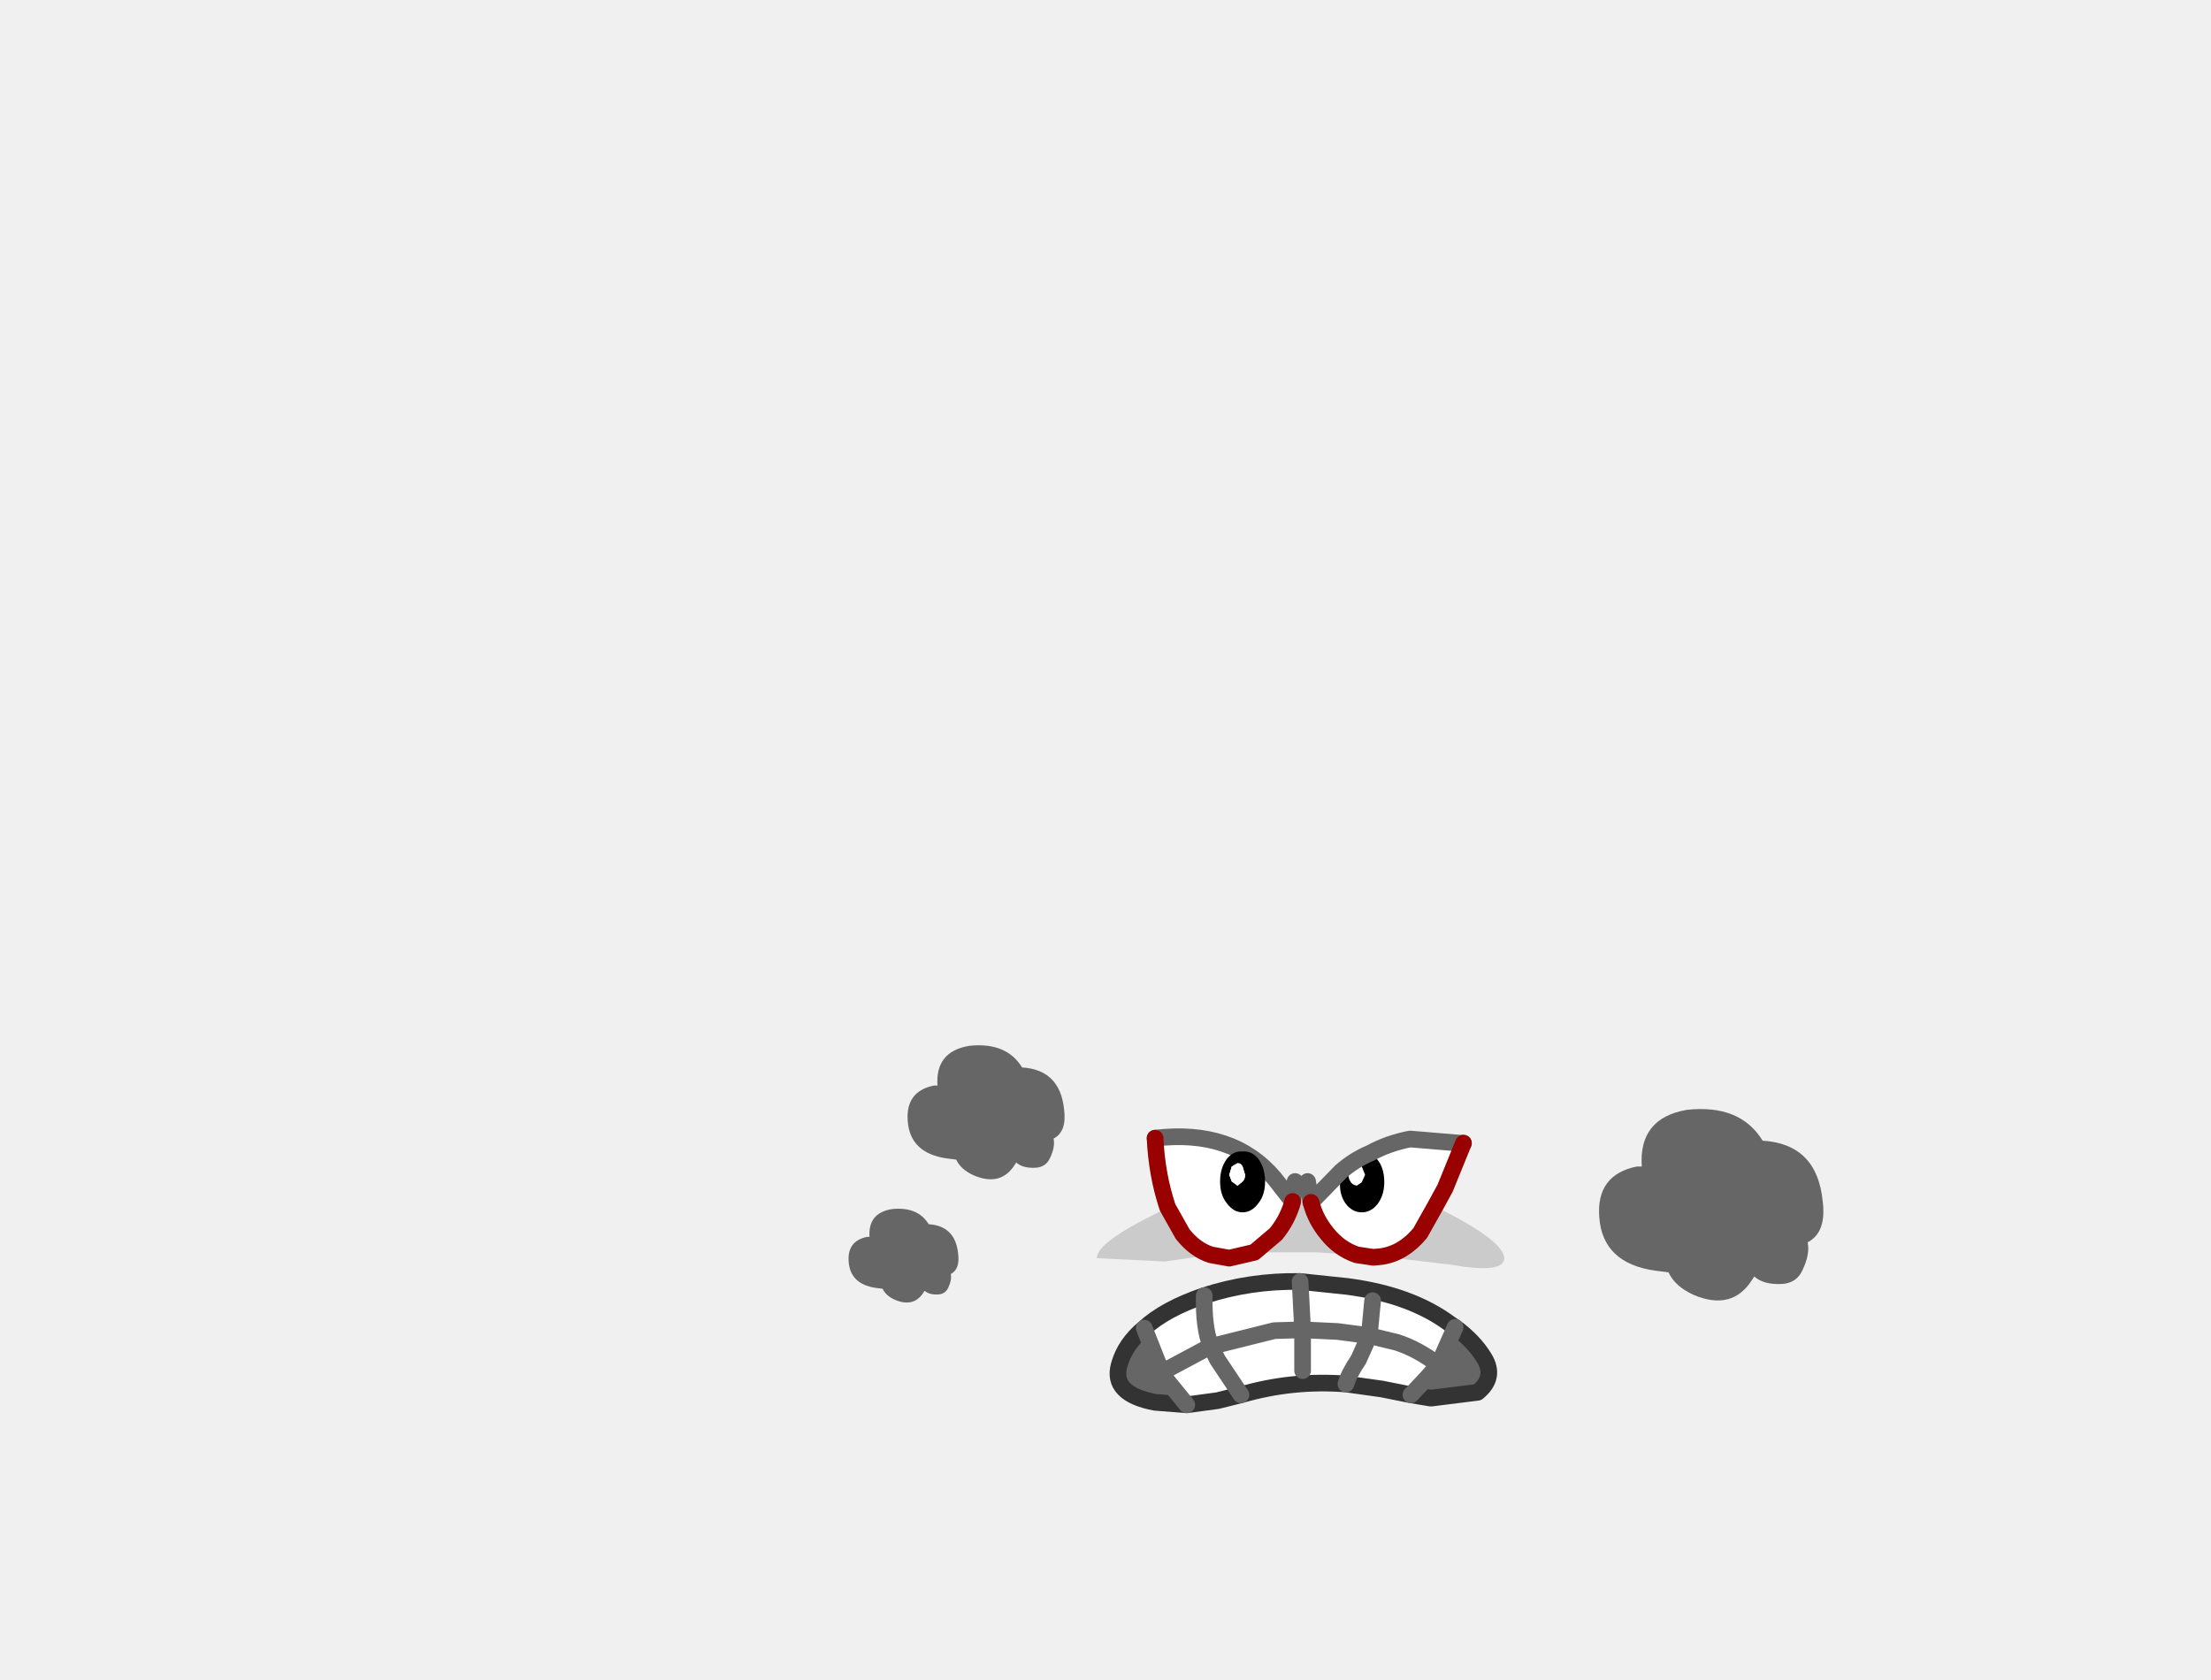
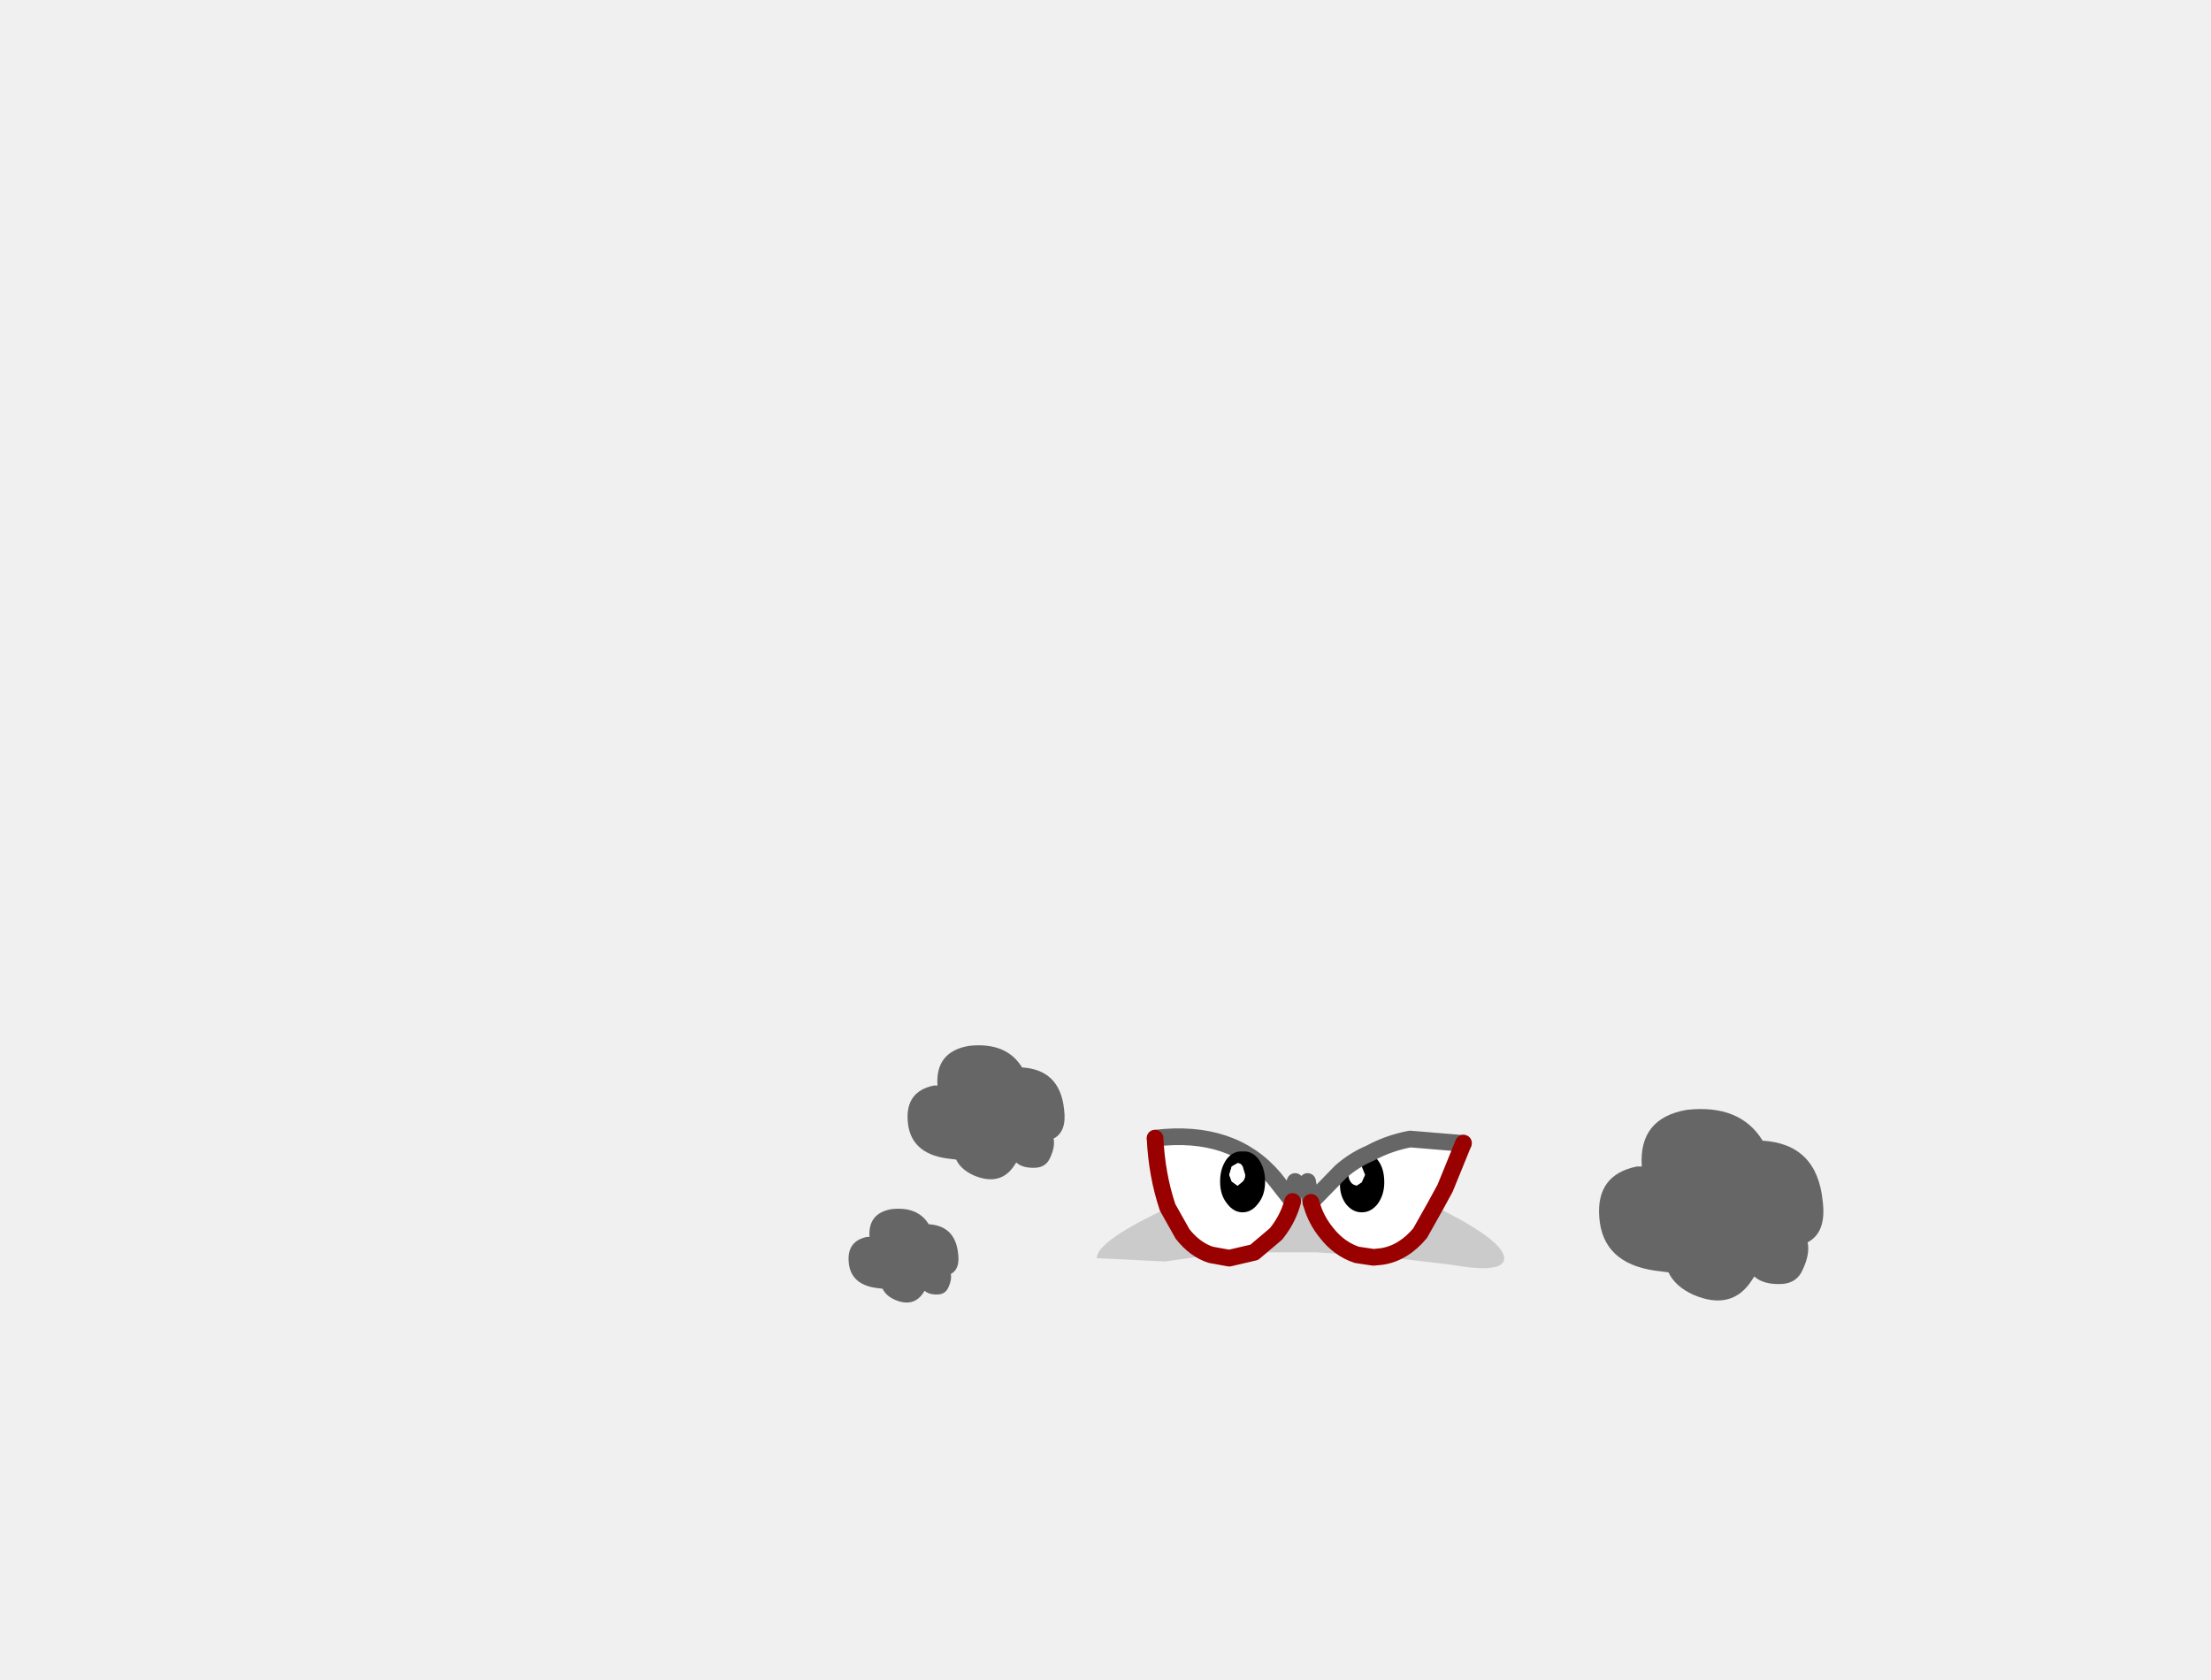
- <svg xmlns="http://www.w3.org/2000/svg" xmlns:xlink="http://www.w3.org/1999/xlink" height="100.8" width="132.65">
-   <g transform="translate(77.75 73.55)">
-     <use height="8.4" transform="translate(-11.95 -5.85)" width="24.45" xlink:href="#a" />
-     <use height="10.6" transform="translate(-11.2 1.75)" width="23.25" xlink:href="#b" />
-     <use height="11.5" transform="translate(17.8 -7)" width="13.9" xlink:href="#c" />
-     <use height="11.5" transform="matrix(.7 0 0 .7 -23.57 -10.825)" width="13.9" xlink:href="#c" />
-     <use height="11.5" transform="matrix(.49 0 0 .49 -27.029 -1.017)" width="13.9" xlink:href="#c" />
+ <svg xmlns="http://www.w3.org/2000/svg" xmlns:xlink="http://www.w3.org/1999/xlink" height="100.8" width="132.65" version="1.1" id="svg962">
+   <g transform="translate(77.75,73.55)" id="g930">
+     <use height="8.4" transform="translate(-11.95,-5.85)" width="24.45" xlink:href="#a" id="use920" x="0" y="0" style="display:inline" />
+     <use height="11.5" transform="translate(17.8,-7)" width="13.9" xlink:href="#c" id="use924" x="0" y="0" />
+     <use height="11.5" transform="matrix(0.7,0,0,0.7,-23.57,-10.825)" width="13.9" xlink:href="#c" id="use926" x="0" y="0" />
+     <use height="11.5" transform="matrix(0.49,0,0,0.49,-27.029,-1.017)" width="13.9" xlink:href="#c" id="use928" x="0" y="0" />
  </g>
-   <defs>
+   <defs id="defs960">
    <use height="8.4" transform="translate(0 1.1)" width="23.25" xlink:href="#d" id="b" />
    <use height="8.4" width="23.25" xlink:href="#e" id="d" />
    <use height="11.5" transform="translate(.4)" width="13.45" xlink:href="#f" id="c" />
    <g id="a">
-       <path d="M2.7-3.25q-.1.25-.05.65-.05.75.35 1.3.4.5.95.5.55 0 .95-.5.4-.55.4-1.3 0-.85-.4-1.35l-.45-.4q1.1-.6 2.4-.85l3 .25h.2l-1.1 2.7-.6 1.1-.9 1.6q-1 1.2-2.3 1.4l-.5.05-1-.15Q2.6 1.4 1.85.45q-.65-.8-.9-1.7L.9-1.4l1.8-1.85M-2.5 1.6l-1.5.35-1.1-.2q-.95-.3-1.7-1.25l-.9-1.6q-.65-1.95-.75-4.15 4.65-.55 7.15 2.4l1.1 1.4-.05.2Q-.55-.3-1.2.5l-1.3 1.1m5.8-5.15.35-.15.3.15.2.5-.2.45-.3.2q-.25-.05-.35-.2-.15-.2-.15-.45l.15-.5" fill="#fff" fill-rule="evenodd" transform="translate(11.95 5.85)" />
-       <path d="m4.45-4.35.45.4q.4.5.4 1.35 0 .75-.4 1.3-.4.5-.95.5-.55 0-.95-.5-.4-.55-.35-1.3-.05-.4.05-.65.8-.7 1.75-1.1-.95.4-1.75 1.1l.3-.7q.4-.55.95-.5l.5.1m-1.15.8-.15.5q0 .25.15.45.1.15.35.2l.3-.2.2-.45-.2-.5-.3-.15-.35.15" fill-rule="evenodd" transform="translate(11.95 5.85)" />
-       <path d="m8.35-1.15.6.3q3.5 1.8 3.55 2.8 0 .95-3.15.4l-4.2-.5q1.3-.2 2.3-1.4l.9-1.6m-4.7 2.9L1.2 1.6h-3.7L-1.2.5q.65-.8.95-1.75l.05-.2.15-1.2H.7L.9-1.4l.05.15q.25.9.9 1.7.75.95 1.8 1.3m-8.75 0-2.75.4-4.1-.2q0-.95 3.7-2.75l.55-.3.9 1.6q.75.95 1.7 1.25" fill-opacity=".153" fill-rule="evenodd" transform="translate(11.95 5.85)" />
-       <path d="M4.45-4.35q-.95.4-1.75 1.1L.9-1.4.7-2.65m3.75-1.7q1.1-.6 2.4-.85l3 .25h.2m-18.5-.3q4.65-.55 7.15 2.4l1.1 1.4.15-1.2" fill="none" stroke="#666" stroke-linecap="round" stroke-linejoin="round" transform="translate(11.95 5.85)" />
-       <path d="m10.05-4.95-1.1 2.7-.6 1.1-.9 1.6q-1 1.2-2.3 1.4l-.5.05-1-.15Q2.6 1.4 1.85.45q-.65-.8-.9-1.7L.9-1.4m-3.4 3-1.5.35-1.1-.2q-.95-.3-1.7-1.25l-.9-1.6q-.65-1.95-.75-4.15m8.25 3.8-.05.2Q-.55-.3-1.2.5l-1.3 1.1" fill="none" stroke="#900" stroke-linecap="round" stroke-linejoin="round" transform="translate(11.95 5.85)" />
-       <path d="M-4.15-4q.4-.5.95-.45.55-.05.95.45.4.55.4 1.35t-.4 1.3q-.4.55-.95.55-.55 0-.95-.55-.4-.5-.4-1.3t.4-1.35m.3.45-.15.5.15.4.35.25.3-.25q.15-.15.15-.4l-.15-.5q-.1-.2-.3-.2l-.35.2" fill-rule="evenodd" transform="translate(11.95 5.85)" />
-       <path d="m-3.85-3.55.35-.2q.2 0 .3.2l.15.5q0 .25-.15.4l-.3.25-.35-.25-.15-.4.15-.5" fill="#fff" fill-rule="evenodd" transform="translate(11.95 5.85)" />
+       <path d="M2.7-3.25q-.1.25-.05.65-.05.75.35 1.3.4.5.95.5.55 0 .95-.5.4-.55.4-1.3 0-.85-.4-1.35l-.45-.4q1.1-.6 2.4-.85l3 .25h.2l-1.1 2.7-.6 1.1-.9 1.6q-1 1.2-2.3 1.4l-.5.05-1-.15Q2.6 1.4 1.85.45q-.65-.8-.9-1.7L.9-1.4l1.8-1.85M-2.5 1.6l-1.5.35-1.1-.2q-.95-.3-1.7-1.25l-.9-1.6q-.65-1.95-.75-4.15 4.65-.55 7.15 2.4l1.1 1.4-.05.2Q-.55-.3-1.2.5l-1.3 1.1m5.8-5.15.35-.15.3.15.2.5-.2.45-.3.2q-.25-.05-.35-.2-.15-.2-.15-.45l.15-.5" fill="#fff" fill-rule="evenodd" transform="translate(11.95 5.85)" id="path935" />
+       <path d="m4.45-4.35.45.4q.4.5.4 1.35 0 .75-.4 1.3-.4.5-.95.5-.55 0-.95-.5-.4-.55-.35-1.3-.05-.4.05-.65.8-.7 1.75-1.1-.95.4-1.75 1.1l.3-.7q.4-.55.95-.5l.5.1m-1.15.8-.15.5q0 .25.15.45.1.15.35.2l.3-.2.2-.45-.2-.5-.3-.15-.35.15" fill-rule="evenodd" transform="translate(11.95 5.85)" id="path937" />
+       <path d="m8.35-1.15.6.3q3.5 1.8 3.55 2.8 0 .95-3.15.4l-4.2-.5q1.3-.2 2.3-1.4l.9-1.6m-4.7 2.9L1.2 1.6h-3.7L-1.2.5q.65-.8.95-1.75l.05-.2.15-1.2H.7L.9-1.4l.05.15q.25.9.9 1.7.75.95 1.8 1.3m-8.75 0-2.75.4-4.1-.2q0-.95 3.7-2.75l.55-.3.9 1.6q.75.95 1.7 1.25" fill-opacity=".153" fill-rule="evenodd" transform="translate(11.95 5.85)" id="path939" />
+       <path d="M4.45-4.35q-.95.4-1.75 1.1L.9-1.4.7-2.65m3.75-1.7q1.1-.6 2.4-.85l3 .25h.2m-18.5-.3q4.65-.55 7.15 2.4l1.1 1.4.15-1.2" fill="none" stroke="#666" stroke-linecap="round" stroke-linejoin="round" transform="translate(11.95 5.85)" id="path941" />
+       <path d="m10.05-4.95-1.1 2.7-.6 1.1-.9 1.6q-1 1.2-2.3 1.4l-.5.05-1-.15Q2.6 1.4 1.85.45q-.65-.8-.9-1.7L.9-1.4m-3.4 3-1.5.35-1.1-.2q-.95-.3-1.7-1.25l-.9-1.6q-.65-1.95-.75-4.15m8.25 3.8-.05.2Q-.55-.3-1.2.5l-1.3 1.1" fill="none" stroke="#900" stroke-linecap="round" stroke-linejoin="round" transform="translate(11.95 5.85)" id="path943" />
+       <path d="M-4.15-4q.4-.5.95-.45.55-.05.95.45.4.55.4 1.35t-.4 1.3q-.4.55-.95.55-.55 0-.95-.55-.4-.5-.4-1.3t.4-1.35m.3.45-.15.5.15.4.35.25.3-.25q.15-.15.15-.4l-.15-.5q-.1-.2-.3-.2l-.35.2" fill-rule="evenodd" transform="translate(11.95 5.85)" id="path945" />
+       <path d="m-3.85-3.55.35-.2q.2 0 .3.2l.15.5q0 .25-.15.4l-.3.25-.35-.25-.15-.4.15-.5" fill="#fff" fill-rule="evenodd" transform="translate(11.95 5.85)" id="path947" />
    </g>
    <g id="e">
-       <path d="M2.6 2.45q.2-.65.75-1.45L4-.45l1.65.4q1.25.4 2.5 1.35Q6.9.35 5.65-.05L4-.45 3.35 1q-.55.8-.75 1.45-3.2-.25-6.3.65L-5.1 1l-.4-.8 3.8-.95L0-.8v2.45V-.8l-1.7.05-3.8.95.4.8 1.4 2.1-.6.15-.8.2-1.85.25-1.3-1.6-.2-.35L-9.5-.9q1.25-1.15 3.6-1.95 2.75-.9 5.75-.85l2.85.3q3.8.5 6.15 2.25l.3.2-1 2.25-.75.85-.9.95-1-.2-.75-.15-2.15-.3m1.6-5L4-.45 2.1-.7 0-.8l-.15-2.9L0-.8l2.1.1L4-.45l.2-2.1m-10.1-.3q-.05 1.9.4 3.05h-.05l-2.9 1.55L-5.55.2h.05q-.45-1.15-.4-3.05" fill="#fff" fill-rule="evenodd" transform="translate(11.6 4.2)" />
-       <path d="m6.5 3.1.9-.95.75-.85 1-2.25Q10.3-.1 10.9.9q.7 1.15-.4 2.05l-2.8.35-1.2-.2m-13.45.6-1.9-.15Q-11.5 3.05-11 1.3q.35-1.25 1.5-2.2l1.05 2.65.2.35 1.3 1.6" fill="#666" fill-rule="evenodd" transform="translate(11.6 4.2)" />
-       <path d="m2.6 2.45 2.15.3.75.15 1 .2 1.2.2 2.8-.35q1.1-.9.4-2.05-.6-1-1.75-1.85l-.3-.2Q6.5-2.9 2.7-3.4l-2.85-.3q-3-.05-5.75.85-2.35.8-3.6 1.95-1.15.95-1.5 2.2-.5 1.75 2.15 2.25l1.9.15 1.85-.25.8-.2.6-.15q3.1-.9 6.3-.65" fill="none" stroke="#333" stroke-linecap="round" stroke-linejoin="round" transform="translate(11.6 4.2)" />
-       <path d="M8.15 1.3Q6.9.35 5.65-.05L4-.45 3.35 1q-.55.8-.75 1.45m3.9.65.9-.95.75-.85 1-2.25M-.15-3.7 0-.8l2.1.1L4-.45l.2-2.1M0 1.65V-.8l-1.7.05-3.8.95.4.8 1.4 2.1m-5.8-4 1.05 2.65L-5.55.2h.05q-.45-1.15-.4-3.05m-2.55 4.6.2.35 1.3 1.6" fill="none" stroke="#666" stroke-linecap="round" stroke-linejoin="round" transform="translate(11.6 4.2)" />
+       <path d="M2.6 2.45q.2-.65.75-1.45L4-.45l1.65.4q1.25.4 2.5 1.35Q6.9.35 5.65-.05L4-.45 3.35 1q-.55.8-.75 1.45-3.2-.25-6.3.65L-5.1 1l-.4-.8 3.8-.95L0-.8v2.45V-.8l-1.7.05-3.8.95.4.8 1.4 2.1-.6.15-.8.2-1.85.25-1.3-1.6-.2-.35L-9.5-.9q1.25-1.15 3.6-1.95 2.75-.9 5.75-.85l2.85.3q3.8.5 6.15 2.25l.3.2-1 2.25-.75.85-.9.95-1-.2-.75-.15-2.15-.3m1.6-5L4-.45 2.1-.7 0-.8l-.15-2.9L0-.8l2.1.1L4-.45l.2-2.1m-10.1-.3q-.05 1.9.4 3.05h-.05l-2.9 1.55L-5.55.2h.05q-.45-1.15-.4-3.05" fill="#fff" fill-rule="evenodd" transform="translate(11.6 4.2)" id="path950" />
+       <path d="m6.5 3.1.9-.95.75-.85 1-2.25Q10.3-.1 10.9.9q.7 1.15-.4 2.05l-2.8.35-1.2-.2m-13.45.6-1.9-.15Q-11.5 3.05-11 1.3q.35-1.25 1.5-2.2l1.05 2.65.2.35 1.3 1.6" fill="#666" fill-rule="evenodd" transform="translate(11.6 4.2)" id="path952" />
+       <path d="m2.6 2.45 2.15.3.75.15 1 .2 1.2.2 2.8-.35q1.1-.9.4-2.05-.6-1-1.75-1.85l-.3-.2Q6.5-2.9 2.7-3.4l-2.85-.3q-3-.05-5.75.85-2.35.8-3.6 1.95-1.15.95-1.5 2.2-.5 1.75 2.15 2.25l1.9.15 1.85-.25.8-.2.6-.15q3.1-.9 6.3-.65" fill="none" stroke="#333" stroke-linecap="round" stroke-linejoin="round" transform="translate(11.6 4.2)" id="path954" />
+       <path d="M8.15 1.3Q6.9.35 5.65-.05L4-.45 3.35 1q-.55.8-.75 1.45m3.9.65.9-.95.75-.85 1-2.25M-.15-3.7 0-.8l2.1.1L4-.45l.2-2.1M0 1.65V-.8l-1.7.05-3.8.95.4.8 1.4 2.1m-5.8-4 1.05 2.65L-5.55.2h.05q-.45-1.15-.4-3.05m-2.55 4.6.2.35 1.3 1.6" fill="none" stroke="#666" stroke-linecap="round" stroke-linejoin="round" transform="translate(11.6 4.2)" id="path956" />
    </g>
    <path d="M6.7-.25q.25 1.9-.9 2.5.15.7-.3 1.65-.35.8-1.25.85-1.1.05-1.65-.45l-.1.15Q1.3 6.4-1.05 5.4q-1.1-.5-1.5-1.35l-.8-.1Q-6.5 3.5-6.7.75-6.9-1.8-4.45-2.3h.3q-.2-2.9 2.7-3.4 3.2-.35 4.55 1.85 3.25.2 3.6 3.6" fill="#666" fill-rule="evenodd" transform="translate(6.7 5.75)" id="f" />
+     <style type="text/css" id="style1177">#_0,#_1,#_2{visibility:hidden}</style>
+     <use height="8.4" width="23.25" xlink:href="#_0b" id="_0a" />
+     <g id="_0b">
+       <path d="m-.15-3.7 2.85.3q3.8.5 6.15 2.25l.3.2-1 2.25-.75.85-.9.95-1-.2-.75-.15-2.15-.3q.2-.65.75-1.45L4-.45l1.65.4q1.25.4 2.5 1.35Q6.9.35 5.65-.05L4-.45 3.35 1q-.55.8-.75 1.45-3.2-.25-6.3.65L-5.1 1l-.4-.8 3.8-.95L0-.8v2.45V-.8l-1.7.05-3.8.95.4.8 1.4 2.1-.6.15-.8.2-1.85.25-1.3-1.6-.2-.35L-9.5-.9q1.25-1.15 3.6-1.95-.05 1.9.4 3.05h-.05l-2.9 1.55L-5.55.2h.05q-.45-1.15-.4-3.05 2.75-.9 5.75-.85L0-.8l2.1.1L4-.45l.2-2.1L4-.45 2.1-.7 0-.8l-.15-2.9" fill="#fff" fill-rule="evenodd" transform="translate(11.6 4.2)" id="path1184" />
+       <path d="m6.5 3.1.9-.95.75-.85 1-2.25Q10.3-.1 10.9.9q.7 1.15-.4 2.05l-2.8.35-1.2-.2m-16-4 1.05 2.65.2.35 1.3 1.6-1.9-.15Q-11.5 3.05-11 1.3q.35-1.25 1.5-2.2" fill="#666" fill-rule="evenodd" transform="translate(11.6 4.2)" id="path1186" />
+       <path d="m9.15-.95-.3-.2Q6.5-2.9 2.7-3.4l-2.85-.3q-3-.05-5.75.85-2.35.8-3.6 1.95-1.15.95-1.5 2.2-.5 1.75 2.15 2.25l1.9.15 1.85-.25.8-.2.6-.15q3.1-.9 6.3-.65l2.15.3.75.15 1 .2 1.2.2 2.8-.35q1.1-.9.4-2.05-.6-1-1.75-1.85" fill="none" stroke="#333" stroke-linecap="round" stroke-linejoin="round" transform="translate(11.6 4.2)" id="path1188" />
+       <path d="M-.15-3.7 0-.8l2.1.1L4-.45l.2-2.1M8.15 1.3Q6.9.35 5.65-.05L4-.45 3.35 1q-.55.8-.75 1.45m3.9.65.9-.95.75-.85 1-2.25M0 1.65V-.8l-1.7.05-3.8.95.4.8 1.4 2.1m-5.8-4 1.05 2.65L-5.55.2h.05q-.45-1.15-.4-3.05m-2.55 4.6.2.35 1.3 1.6" fill="none" stroke="#666" stroke-linecap="round" stroke-linejoin="round" transform="translate(11.6 4.2)" id="path1190" />
+     </g>
+     <use height="8.4" width="23.25" xlink:href="#_1b" id="_1a" />
+     <g id="_1b">
+       <path d="m-.15-3.7 2.85.3q3.8.5 6.15 2.25l.3.2-1 2.25-.75.85-.9.95-1-.2-.75-.15-2.15-.3q.2-.65.75-1.45L4-.45l1.65.4q1.25.4 2.5 1.35Q6.9.35 5.65-.05L4-.45 3.35 1q-.55.8-.75 1.45-3.2-.25-6.3.65L-5.1 1l-.4-.8 3.8-.95L0-.8v2.45V-.8l-1.7.05-3.8.95.4.8 1.4 2.1-.6.15-.8.2-1.85.25-1.3-1.6-.2-.35L-9.5-.9q1.25-1.15 3.6-1.95-.05 1.9.4 3.05h-.05l-2.9 1.55L-5.55.2h.05q-.45-1.15-.4-3.05 2.75-.9 5.75-.85L0-.8l2.1.1L4-.45l.2-2.1L4-.45 2.1-.7 0-.8l-.15-2.9" fill="#fff" fill-rule="evenodd" transform="translate(11.6 4.2)" id="path1199" />
+       <path d="m6.5 3.1.9-.95.75-.85 1-2.25Q10.3-.1 10.9.9q.7 1.15-.4 2.05l-2.8.35-1.2-.2m-16-4 1.05 2.65.2.35 1.3 1.6-1.9-.15Q-11.5 3.05-11 1.3q.35-1.25 1.5-2.2" fill="#666" fill-rule="evenodd" transform="translate(11.6 4.2)" id="path1201" />
+       <path d="m9.15-.95-.3-.2Q6.5-2.9 2.7-3.4l-2.85-.3q-3-.05-5.75.85-2.35.8-3.6 1.95-1.15.95-1.5 2.2-.5 1.75 2.15 2.25l1.9.15 1.85-.25.8-.2.6-.15q3.1-.9 6.3-.65l2.15.3.75.15 1 .2 1.2.2 2.8-.35q1.1-.9.4-2.05-.6-1-1.75-1.85" fill="none" stroke="#333" stroke-linecap="round" stroke-linejoin="round" transform="translate(11.6 4.2)" id="path1203" />
+       <path d="M-.15-3.7 0-.8l2.1.1L4-.45l.2-2.1M8.15 1.3Q6.9.35 5.65-.05L4-.45 3.35 1q-.55.8-.75 1.45m3.9.65.9-.95.75-.85 1-2.25M0 1.65V-.8l-1.7.05-3.8.95.4.8 1.4 2.1m-5.8-4 1.05 2.65L-5.55.2h.05q-.45-1.15-.4-3.05m-2.55 4.6.2.35 1.3 1.6" fill="none" stroke="#666" stroke-linecap="round" stroke-linejoin="round" transform="translate(11.6 4.2)" id="path1205" />
+     </g>
+     <use height="8.4" width="23.25" xlink:href="#_2b" id="_2a" />
+     <g id="_2b">
+       <path d="m-.15-3.7 2.85.3q3.8.5 6.15 2.25l.3.2-1 2.25-.75.85-.9.95-1-.2-.75-.15-2.15-.3q.2-.65.75-1.45L4-.45l1.65.4q1.25.4 2.5 1.35Q6.9.35 5.65-.05L4-.45 3.35 1q-.55.8-.75 1.45-3.2-.25-6.3.65L-5.1 1l-.4-.8 3.8-.95L0-.8v2.45V-.8l-1.7.05-3.8.95.4.8 1.4 2.1-.6.15-.8.2-1.85.25-1.3-1.6-.2-.35L-9.5-.9q1.25-1.15 3.6-1.95-.05 1.9.4 3.05h-.05l-2.9 1.55L-5.55.2h.05q-.45-1.15-.4-3.05 2.75-.9 5.75-.85L0-.8l2.1.1L4-.45l.2-2.1L4-.45 2.1-.7 0-.8l-.15-2.9" fill="#fff" fill-rule="evenodd" transform="translate(11.6 4.2)" id="path1214" />
+       <path d="m6.5 3.1.9-.95.75-.85 1-2.25Q10.3-.1 10.9.9q.7 1.15-.4 2.05l-2.8.35-1.2-.2m-16-4 1.05 2.65.2.35 1.3 1.6-1.9-.15Q-11.5 3.05-11 1.3q.35-1.25 1.5-2.2" fill="#666" fill-rule="evenodd" transform="translate(11.6 4.2)" id="path1216" />
+       <path d="m9.15-.95-.3-.2Q6.5-2.9 2.7-3.4l-2.85-.3q-3-.05-5.75.85-2.35.8-3.6 1.95-1.15.95-1.5 2.2-.5 1.75 2.15 2.25l1.9.15 1.85-.25.8-.2.6-.15q3.1-.9 6.3-.65l2.15.3.75.15 1 .2 1.2.2 2.8-.35q1.1-.9.4-2.05-.6-1-1.75-1.85" fill="none" stroke="#333" stroke-linecap="round" stroke-linejoin="round" transform="translate(11.6 4.2)" id="path1218" />
+       <path d="M-.15-3.7 0-.8l2.1.1L4-.45l.2-2.1M8.15 1.3Q6.9.35 5.65-.05L4-.45 3.35 1q-.55.8-.75 1.45m3.9.65.9-.95.75-.85 1-2.25M0 1.65V-.8l-1.7.05-3.8.95.4.8 1.4 2.1m-5.8-4 1.05 2.65L-5.55.2h.05q-.45-1.15-.4-3.05m-2.55 4.6.2.35 1.3 1.6" fill="none" stroke="#666" stroke-linecap="round" stroke-linejoin="round" transform="translate(11.6 4.2)" id="path1220" />
+     </g>
+     <style type="text/css" id="style1226">#_0,#_1,#_2{animation:0.12s linear _k infinite}#_0{animation-delay:0s}#_1{animation-delay:0.04s}#_2{animation-delay:0.08s}@keyframes _k{0%,33.333%{visibility:visible}33.334%,100%{visibility:hidden}}#_{visibility:hidden}</style>
  </defs>
+   <g id="g1300" transform="translate(65.95,75.3)" style="opacity:1">
+     <g id="_0" style="display:inline">&gt;<use height="8.4" transform="translate(0.6,1.1)" width="23.25" xlink:href="#_0a" id="use1181" x="0" y="0" />
+       <defs id="defs1193">
+         <use height="8.4" width="23.25" xlink:href="#_0b" id="use1256" x="0" y="0" />
+         <g id="g1266">
+           <path d="m -0.15,-3.7 2.85,0.3 q 3.8,0.5 6.15,2.25 l 0.3,0.2 -1,2.25 L 7.4,2.15 6.5,3.1 5.5,2.9 4.75,2.75 2.6,2.45 Q 2.8,1.8 3.35,1 L 4,-0.45 5.65,-0.05 Q 6.9,0.35 8.15,1.3 6.9,0.35 5.65,-0.05 L 4,-0.45 3.35,1 Q 2.8,1.8 2.6,2.45 -0.6,2.2 -3.7,3.1 L -5.1,1 -5.5,0.2 -1.7,-0.75 0,-0.8 V 1.65 -0.8 L -1.7,-0.75 -5.5,0.2 -5.1,1 -3.7,3.1 -4.3,3.25 -5.1,3.45 -6.95,3.7 -8.25,2.1 -8.45,1.75 -9.5,-0.9 q 1.25,-1.15 3.6,-1.95 -0.05,1.9 0.4,3.05 h -0.05 l -2.9,1.55 2.9,-1.55 h 0.05 q -0.45,-1.15 -0.4,-3.05 2.75,-0.9 5.75,-0.85 L 0,-0.8 2.1,-0.7 4,-0.45 4.2,-2.55 4,-0.45 2.1,-0.7 0,-0.8 -0.15,-3.7" fill="#ffffff" fill-rule="evenodd" transform="translate(11.6,4.2)" id="path1258" />
+           <path d="M 6.5,3.1 7.4,2.15 8.15,1.3 l 1,-2.25 Q 10.3,-0.1 10.9,0.9 11.6,2.05 10.5,2.95 L 7.7,3.3 6.5,3.1 m -16,-4 1.05,2.65 0.2,0.35 1.3,1.6 -1.9,-0.15 Q -11.5,3.05 -11,1.3 q 0.35,-1.25 1.5,-2.2" fill="#666666" fill-rule="evenodd" transform="translate(11.6,4.2)" id="path1260" />
+           <path d="m 9.15,-0.95 -0.3,-0.2 Q 6.5,-2.9 2.7,-3.4 l -2.85,-0.3 q -3,-0.05 -5.75,0.85 -2.35,0.8 -3.6,1.95 -1.15,0.95 -1.5,2.2 -0.5,1.75 2.15,2.25 L -6.95,3.7 -5.1,3.45 -4.3,3.25 -3.7,3.1 Q -0.6,2.2 2.6,2.45 l 2.15,0.3 0.75,0.15 1,0.2 1.2,0.2 2.8,-0.35 q 1.1,-0.9 0.4,-2.05 -0.6,-1 -1.75,-1.85" fill="none" stroke="#333333" stroke-linecap="round" stroke-linejoin="round" transform="translate(11.6,4.2)" id="path1262" />
+           <path d="M -0.15,-3.7 0,-0.8 2.1,-0.7 4,-0.45 4.2,-2.55 M 8.15,1.3 Q 6.9,0.35 5.65,-0.05 L 4,-0.45 3.35,1 Q 2.8,1.8 2.6,2.45 M 6.5,3.1 7.4,2.15 8.15,1.3 l 1,-2.25 M 0,1.65 V -0.8 l -1.7,0.05 -3.8,0.95 0.4,0.8 1.4,2.1 m -5.8,-4 1.05,2.65 2.9,-1.55 h 0.05 q -0.45,-1.15 -0.4,-3.05 m -2.55,4.6 0.2,0.35 1.3,1.6" fill="none" stroke="#666666" stroke-linecap="round" stroke-linejoin="round" transform="translate(11.6,4.2)" id="path1264" />
+         </g>
+       </defs>
+     </g>
+     <g id="_1" style="display:inline">&gt;<use height="8.4" transform="matrix(1.0538,0,0,0.8919,-0.024,1.554)" width="23.25" xlink:href="#_1a" id="use1196" x="0" y="0" />
+       <defs id="defs1208">
+         <use height="8.4" width="23.25" xlink:href="#_1b" id="use1271" x="0" y="0" />
+         <g id="g1281">
+           <path d="m -0.15,-3.7 2.85,0.3 q 3.8,0.5 6.15,2.25 l 0.3,0.2 -1,2.25 L 7.4,2.15 6.5,3.1 5.5,2.9 4.75,2.75 2.6,2.45 Q 2.8,1.8 3.35,1 L 4,-0.45 5.65,-0.05 Q 6.9,0.35 8.15,1.3 6.9,0.35 5.65,-0.05 L 4,-0.45 3.35,1 Q 2.8,1.8 2.6,2.45 -0.6,2.2 -3.7,3.1 L -5.1,1 -5.5,0.2 -1.7,-0.75 0,-0.8 V 1.65 -0.8 L -1.7,-0.75 -5.5,0.2 -5.1,1 -3.7,3.1 -4.3,3.25 -5.1,3.45 -6.95,3.7 -8.25,2.1 -8.45,1.75 -9.5,-0.9 q 1.25,-1.15 3.6,-1.95 -0.05,1.9 0.4,3.05 h -0.05 l -2.9,1.55 2.9,-1.55 h 0.05 q -0.45,-1.15 -0.4,-3.05 2.75,-0.9 5.75,-0.85 L 0,-0.8 2.1,-0.7 4,-0.45 4.2,-2.55 4,-0.45 2.1,-0.7 0,-0.8 -0.15,-3.7" fill="#ffffff" fill-rule="evenodd" transform="translate(11.6,4.2)" id="path1273" />
+           <path d="M 6.5,3.1 7.4,2.15 8.15,1.3 l 1,-2.25 Q 10.3,-0.1 10.9,0.9 11.6,2.05 10.5,2.95 L 7.7,3.3 6.5,3.1 m -16,-4 1.05,2.65 0.2,0.35 1.3,1.6 -1.9,-0.15 Q -11.5,3.05 -11,1.3 q 0.35,-1.25 1.5,-2.2" fill="#666666" fill-rule="evenodd" transform="translate(11.6,4.2)" id="path1275" />
+           <path d="m 9.15,-0.95 -0.3,-0.2 Q 6.5,-2.9 2.7,-3.4 l -2.85,-0.3 q -3,-0.05 -5.75,0.85 -2.35,0.8 -3.6,1.95 -1.15,0.95 -1.5,2.2 -0.5,1.75 2.15,2.25 L -6.95,3.7 -5.1,3.45 -4.3,3.25 -3.7,3.1 Q -0.6,2.2 2.6,2.45 l 2.15,0.3 0.75,0.15 1,0.2 1.2,0.2 2.8,-0.35 q 1.1,-0.9 0.4,-2.05 -0.6,-1 -1.75,-1.85" fill="none" stroke="#333333" stroke-linecap="round" stroke-linejoin="round" transform="translate(11.6,4.2)" id="path1277" />
+           <path d="M -0.15,-3.7 0,-0.8 2.1,-0.7 4,-0.45 4.2,-2.55 M 8.15,1.3 Q 6.9,0.35 5.65,-0.05 L 4,-0.45 3.35,1 Q 2.8,1.8 2.6,2.45 M 6.5,3.1 7.4,2.15 8.15,1.3 l 1,-2.25 M 0,1.65 V -0.8 l -1.7,0.05 -3.8,0.95 0.4,0.8 1.4,2.1 m -5.8,-4 1.05,2.65 2.9,-1.55 h 0.05 q -0.45,-1.15 -0.4,-3.05 m -2.55,4.6 0.2,0.35 1.3,1.6" fill="none" stroke="#666666" stroke-linecap="round" stroke-linejoin="round" transform="translate(11.6,4.2)" id="path1279" />
+         </g>
+       </defs>
+     </g>
+     <g id="_2" style="display:inline">&gt;<use height="8.4" transform="matrix(0.8924,0,0,1.2667,1.848,-0.02)" width="23.25" xlink:href="#_2a" id="use1211" x="0" y="0" />
+       <defs id="defs1223">
+         <use height="8.4" width="23.25" xlink:href="#_2b" id="use1286" x="0" y="0" />
+         <g id="g1296">
+           <path d="m -0.15,-3.7 2.85,0.3 q 3.8,0.5 6.15,2.25 l 0.3,0.2 -1,2.25 L 7.4,2.15 6.5,3.1 5.5,2.9 4.75,2.75 2.6,2.45 Q 2.8,1.8 3.35,1 L 4,-0.45 5.65,-0.05 Q 6.9,0.35 8.15,1.3 6.9,0.35 5.65,-0.05 L 4,-0.45 3.35,1 Q 2.8,1.8 2.6,2.45 -0.6,2.2 -3.7,3.1 L -5.1,1 -5.5,0.2 -1.7,-0.75 0,-0.8 V 1.65 -0.8 L -1.7,-0.75 -5.5,0.2 -5.1,1 -3.7,3.1 -4.3,3.25 -5.1,3.45 -6.95,3.7 -8.25,2.1 -8.45,1.75 -9.5,-0.9 q 1.25,-1.15 3.6,-1.95 -0.05,1.9 0.4,3.05 h -0.05 l -2.9,1.55 2.9,-1.55 h 0.05 q -0.45,-1.15 -0.4,-3.05 2.75,-0.9 5.75,-0.85 L 0,-0.8 2.1,-0.7 4,-0.45 4.2,-2.55 4,-0.45 2.1,-0.7 0,-0.8 -0.15,-3.7" fill="#ffffff" fill-rule="evenodd" transform="translate(11.6,4.2)" id="path1288" />
+           <path d="M 6.5,3.1 7.4,2.15 8.15,1.3 l 1,-2.25 Q 10.3,-0.1 10.9,0.9 11.6,2.05 10.5,2.95 L 7.7,3.3 6.5,3.1 m -16,-4 1.05,2.65 0.2,0.35 1.3,1.6 -1.9,-0.15 Q -11.5,3.05 -11,1.3 q 0.35,-1.25 1.5,-2.2" fill="#666666" fill-rule="evenodd" transform="translate(11.6,4.2)" id="path1290" />
+           <path d="m 9.15,-0.95 -0.3,-0.2 Q 6.5,-2.9 2.7,-3.4 l -2.85,-0.3 q -3,-0.05 -5.75,0.85 -2.35,0.8 -3.6,1.95 -1.15,0.95 -1.5,2.2 -0.5,1.75 2.15,2.25 L -6.95,3.7 -5.1,3.45 -4.3,3.25 -3.7,3.1 Q -0.6,2.2 2.6,2.45 l 2.15,0.3 0.75,0.15 1,0.2 1.2,0.2 2.8,-0.35 q 1.1,-0.9 0.4,-2.05 -0.6,-1 -1.75,-1.85" fill="none" stroke="#333333" stroke-linecap="round" stroke-linejoin="round" transform="translate(11.6,4.2)" id="path1292" />
+           <path d="M -0.15,-3.7 0,-0.8 2.1,-0.7 4,-0.45 4.2,-2.55 M 8.15,1.3 Q 6.9,0.35 5.65,-0.05 L 4,-0.45 3.35,1 Q 2.8,1.8 2.6,2.45 M 6.5,3.1 7.4,2.15 8.15,1.3 l 1,-2.25 M 0,1.65 V -0.8 l -1.7,0.05 -3.8,0.95 0.4,0.8 1.4,2.1 m -5.8,-4 1.05,2.65 2.9,-1.55 h 0.05 q -0.45,-1.15 -0.4,-3.05 m -2.55,4.6 0.2,0.35 1.3,1.6" fill="none" stroke="#666666" stroke-linecap="round" stroke-linejoin="round" transform="translate(11.6,4.2)" id="path1294" />
+         </g>
+       </defs>
+     </g>
+   </g>
</svg>
